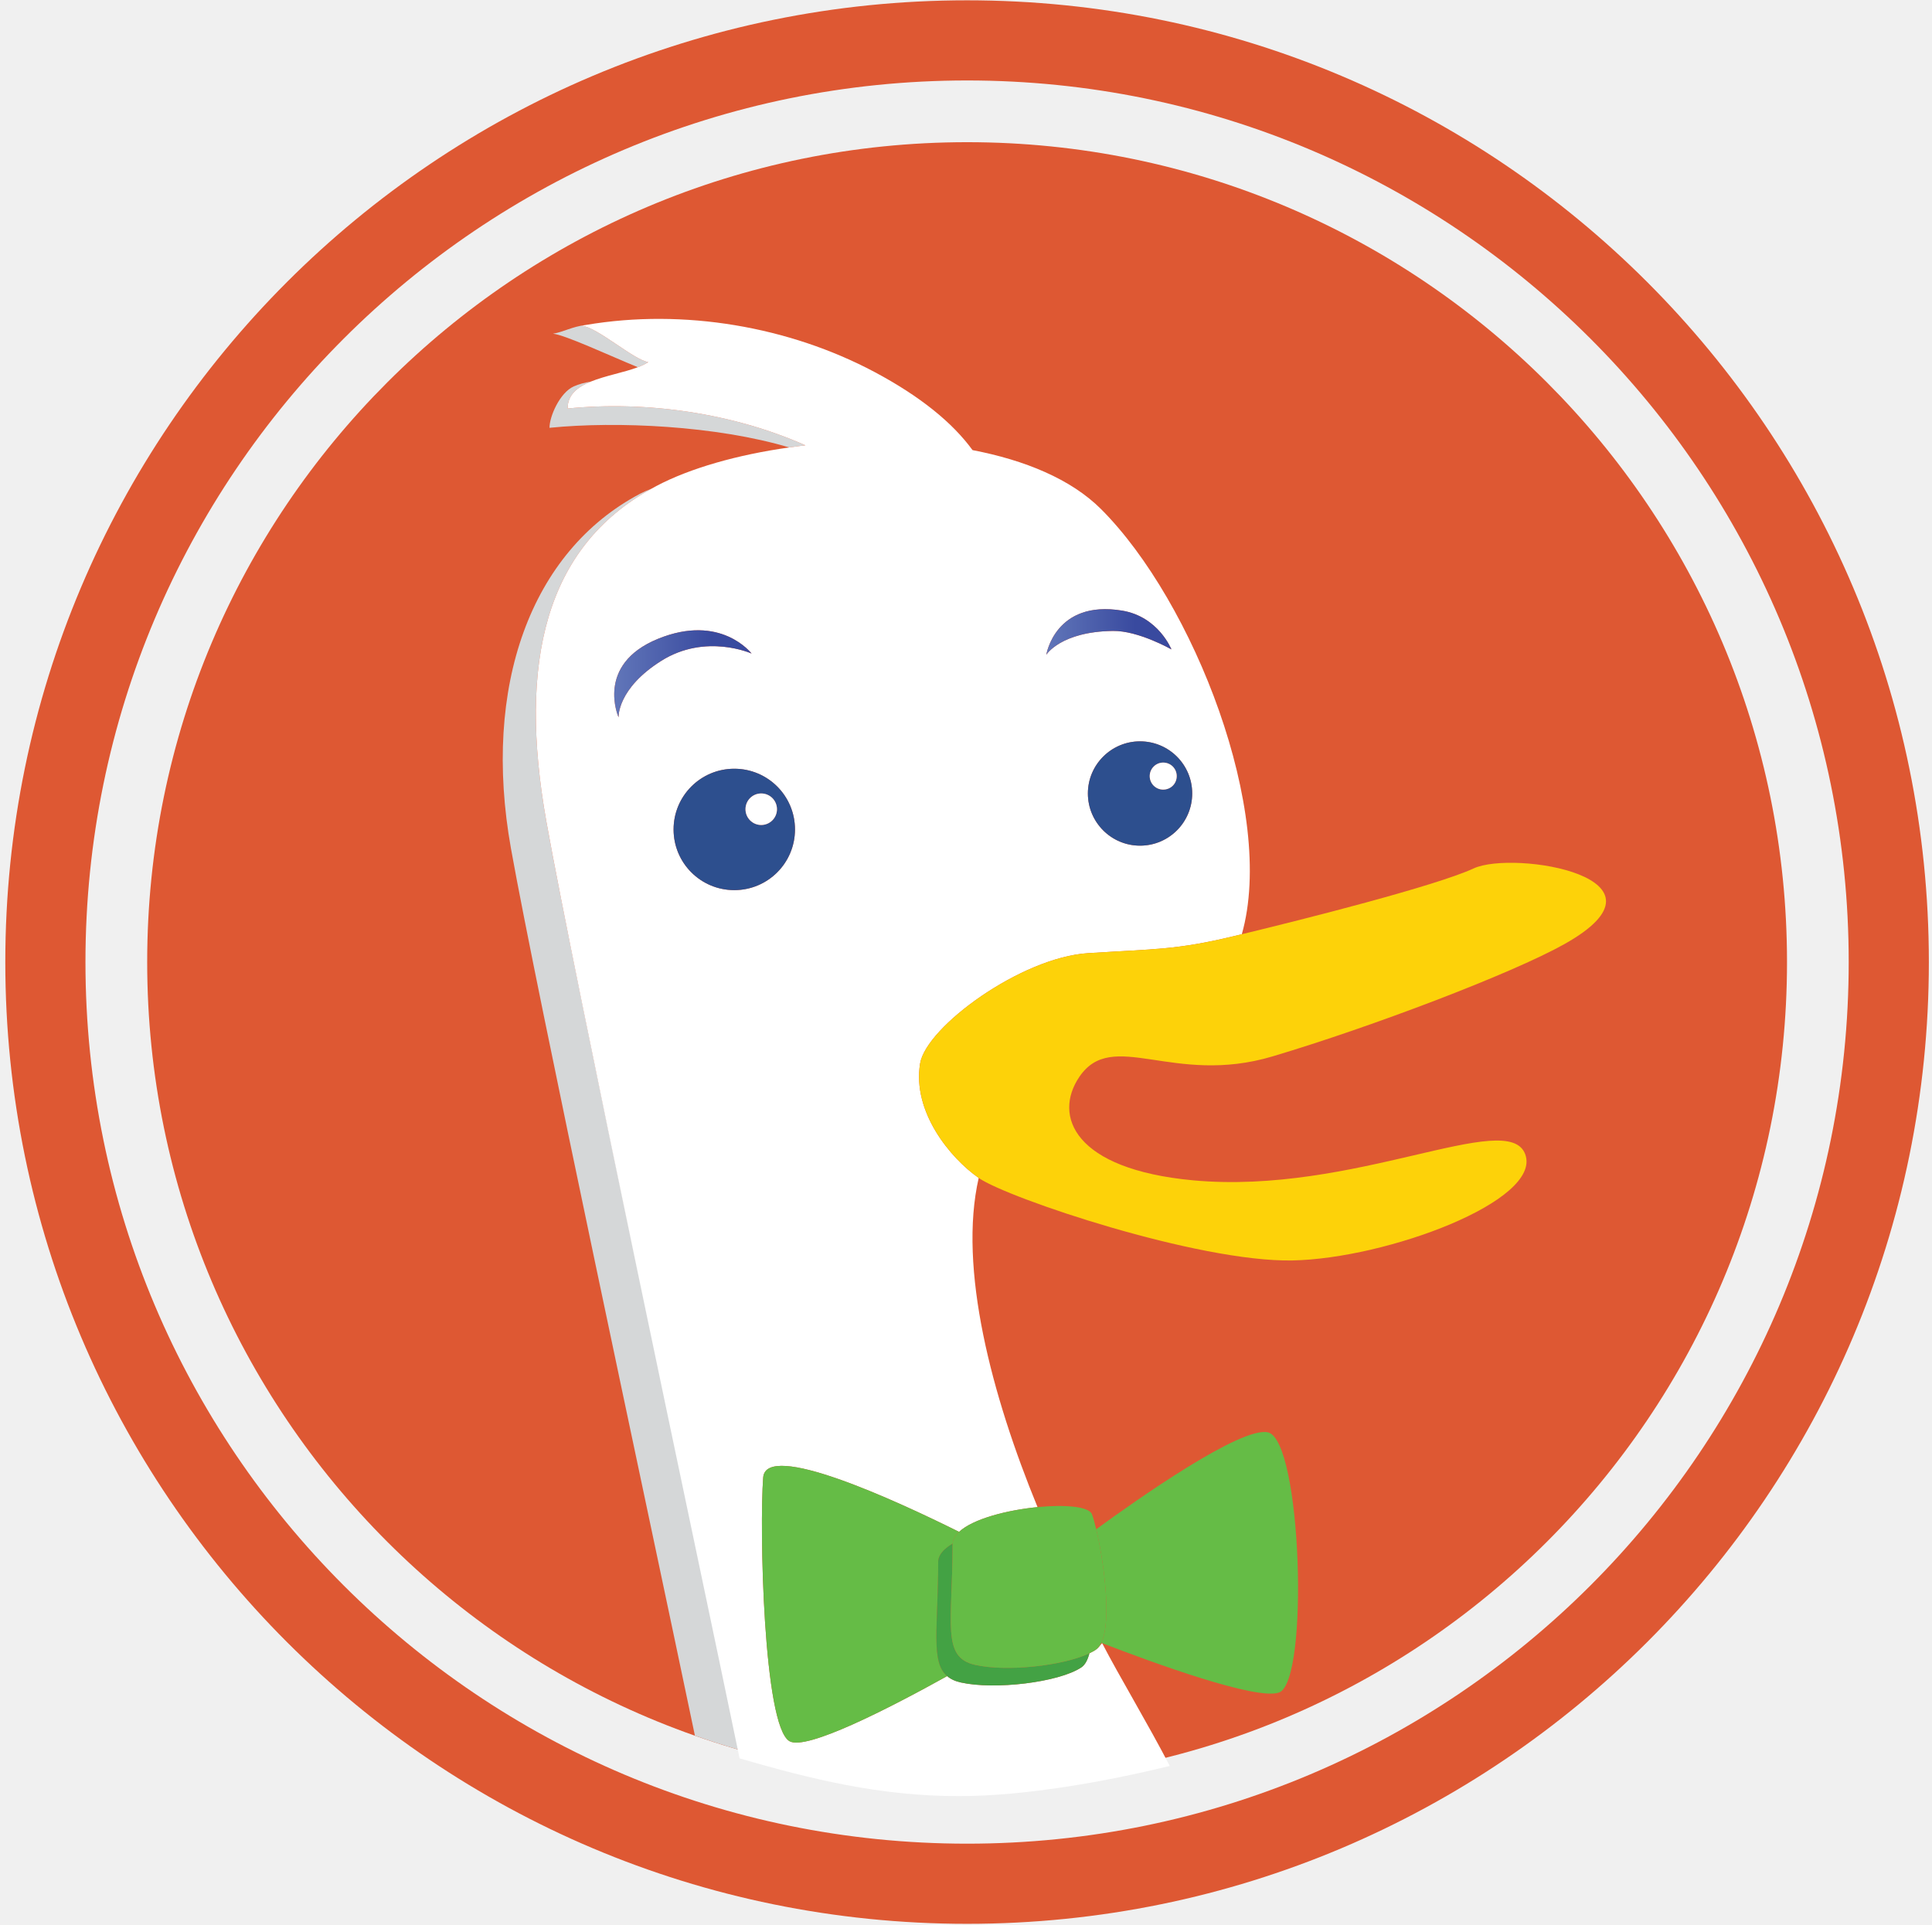
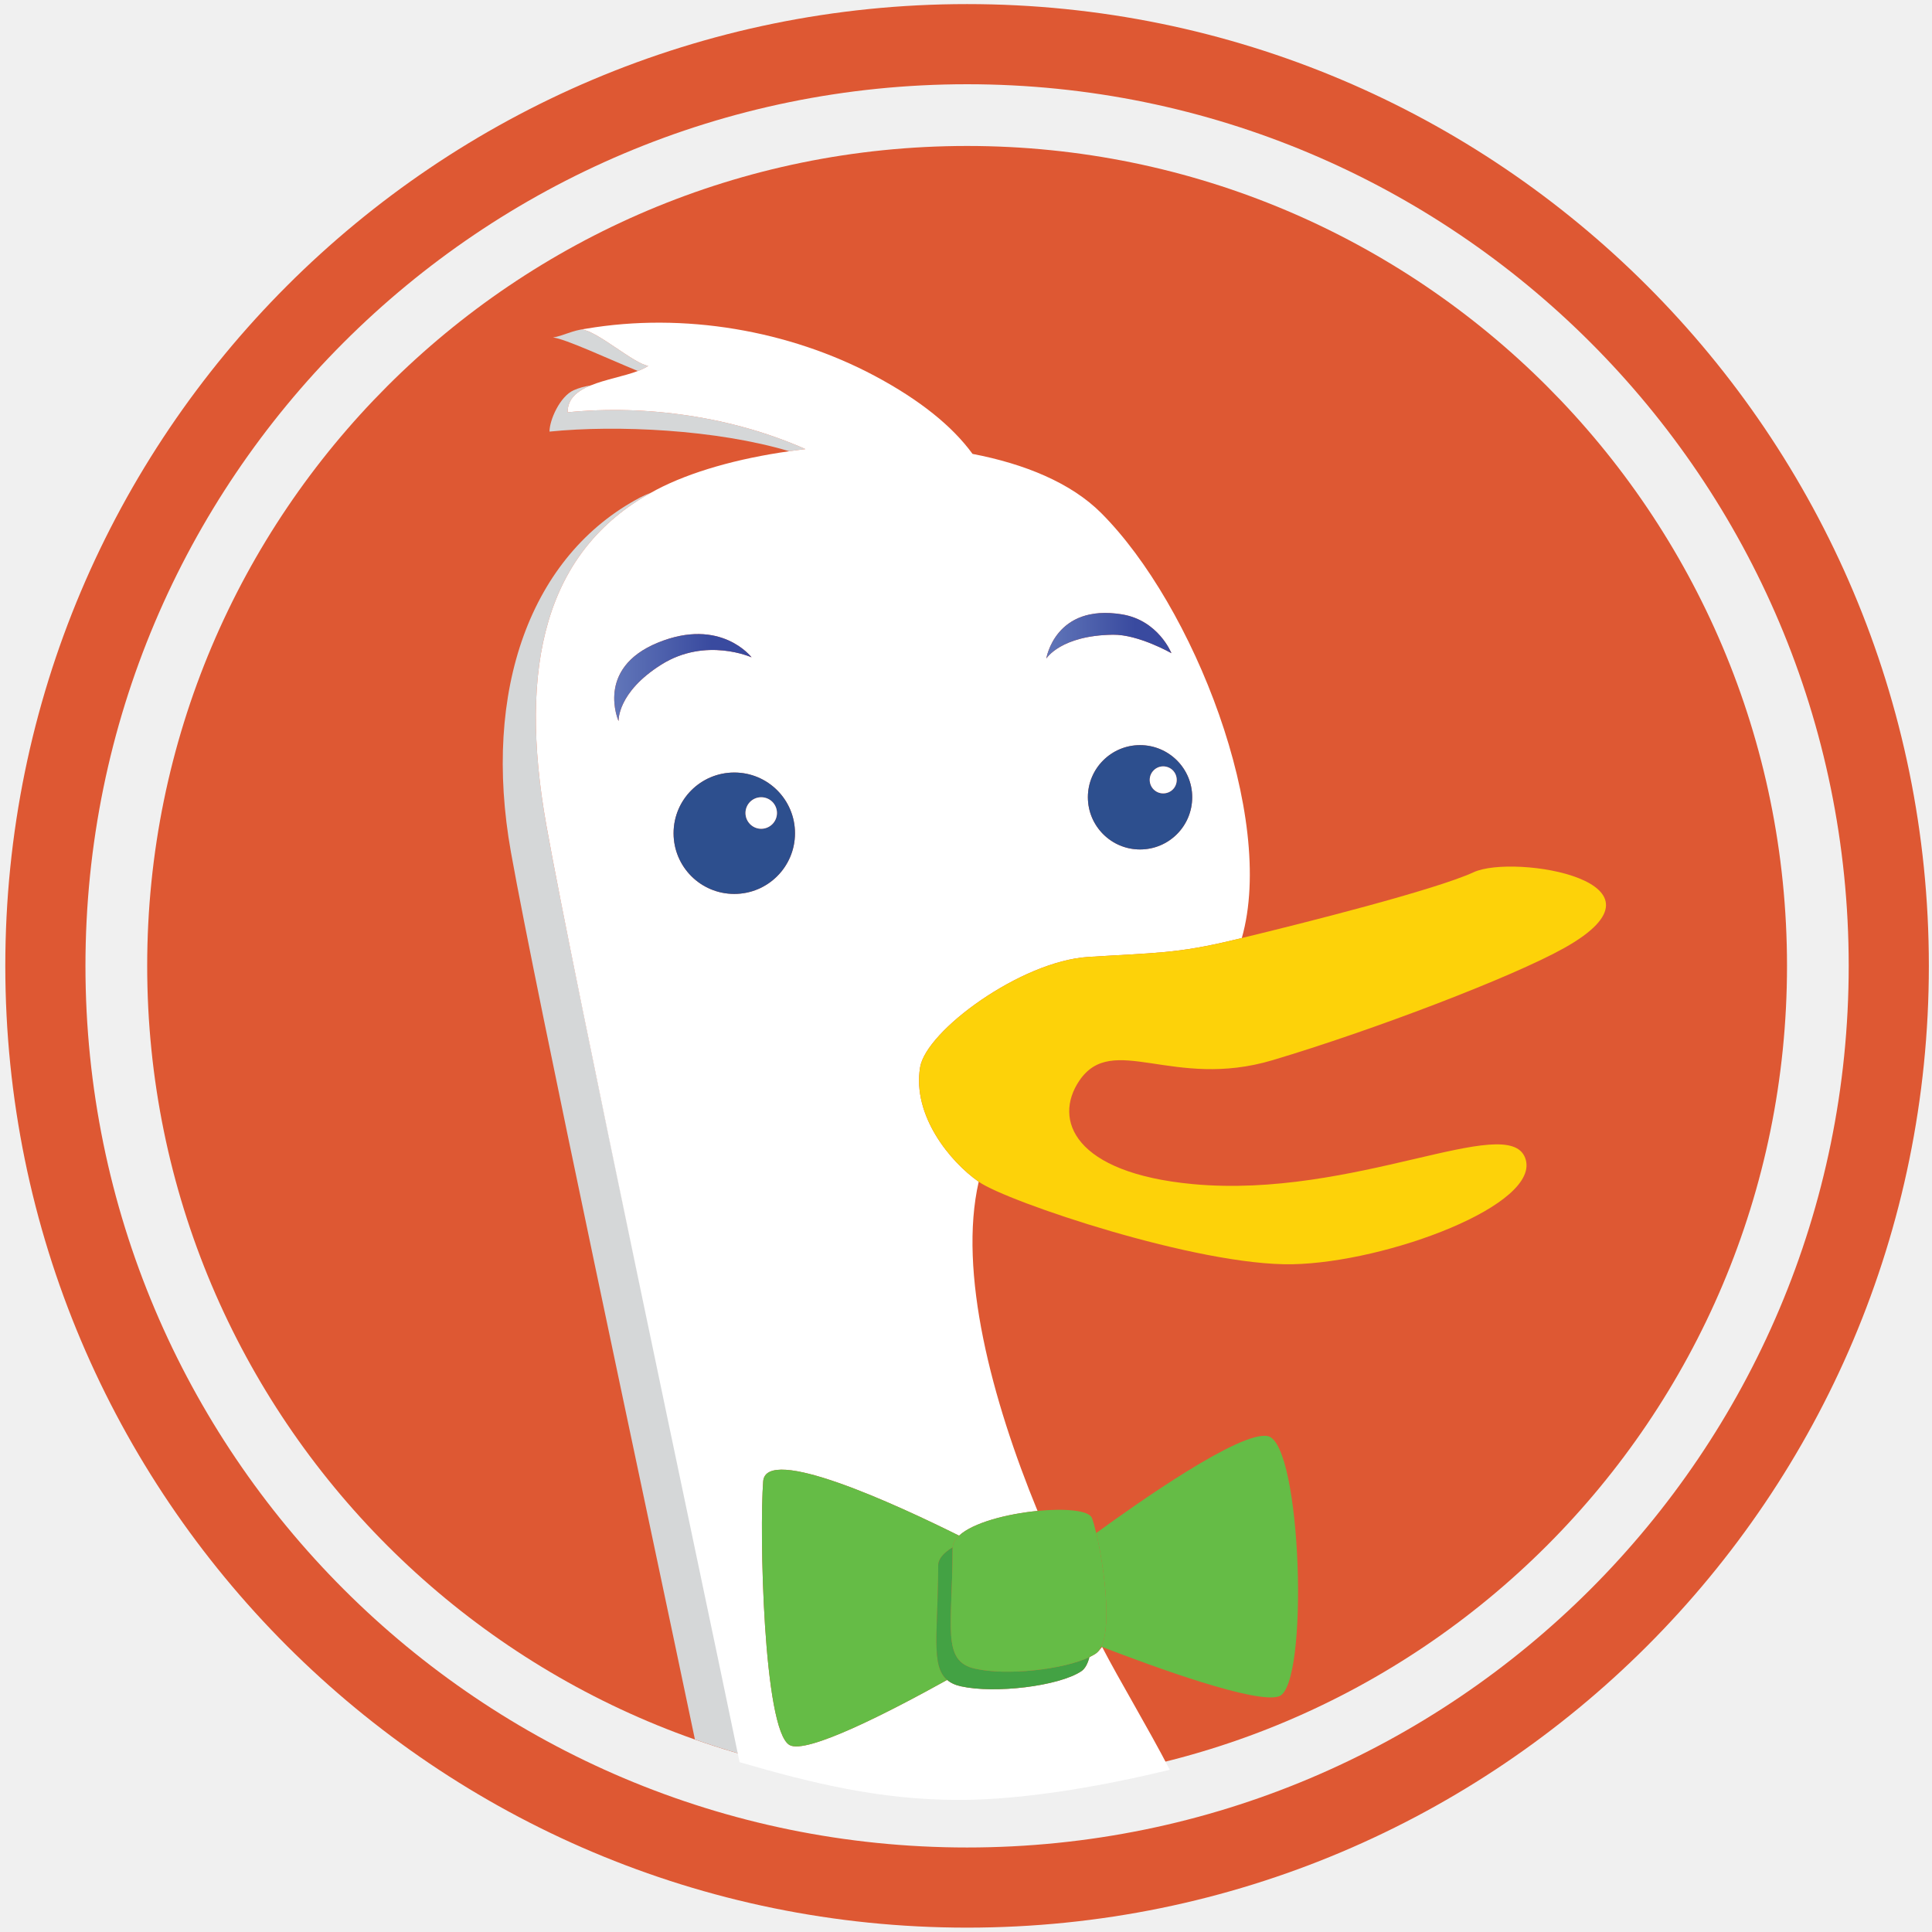
- <svg xmlns="http://www.w3.org/2000/svg" width="256px" height="255px" viewBox="0 0 256 255" version="1.1" preserveAspectRatio="xMidYMid">
+ <svg xmlns="http://www.w3.org/2000/svg" width="150" height="150" viewBox="0 0 256 255" version="1.1" preserveAspectRatio="xMidYMid">
  <defs>
    <linearGradient x1="71.005%" y1="100%" x2="0%" y2="100%" id="linearGradient-1">
      <stop stop-color="#394A9F" offset="0%" />
      <stop stop-color="#6176B9" offset="100%" />
    </linearGradient>
  </defs>
-   <g>
+   <g id="the_actual_icon">
    <path d="M128.145,18.841 C188.147,18.841 236.788,67.482 236.788,127.484 C236.788,187.485 188.147,236.126 128.145,236.126 C68.144,236.126 19.503,187.485 19.503,127.484 C19.503,67.482 68.144,18.841 128.145,18.841" fill="#DE5833" />
    <path d="M128.143,254.922 C198.526,254.922 255.583,197.865 255.583,127.482 C255.583,57.099 198.526,0.042 128.143,0.042 C57.76,0.042 0.703,57.099 0.703,127.482 C0.703,197.865 57.76,254.922 128.143,254.922 L128.143,254.922 Z M128.143,244.302 C63.625,244.302 11.323,192 11.323,127.482 C11.323,62.964 63.625,10.662 128.143,10.662 C192.661,10.662 244.963,62.964 244.963,127.482 C244.963,192 192.661,244.302 128.143,244.302 L128.143,244.302 Z" fill="#DE5833" />
    <g transform="translate(66, 42)">
      <path d="M9.219,12.13 C9.198,10.303 10.525,9.28 12.288,8.563 C11.481,8.695 10.708,8.897 10.012,9.209 C8.174,10.042 6.8,13.196 6.813,14.689 C15.736,13.787 28.931,14.411 38.58,17.291 C39.292,17.191 40.004,17.091 40.727,17.008 C31.103,12.735 19.661,11.085 9.219,12.13" fill="#D5D7D8" />
      <path d="M11.048,1.15 C11.249,1.114 11.453,1.089 11.655,1.055 C9.73,1.294 8.715,1.982 7.27,2.219 C8.839,2.358 14.784,5.133 18.52,6.659 C19.044,6.46 19.516,6.239 19.901,5.978 C17.964,5.692 13.151,1.342 11.048,1.15" fill="#D5D7D8" />
      <path d="M20.326,22.756 C19.791,22.962 19.283,23.177 18.843,23.408 C4.298,31.071 -2.127,48.97 1.702,70.418 C5.197,89.936 19.522,156.623 26.081,187.989 C27.996,188.662 29.934,189.287 31.896,189.854 C26.055,161.614 10.112,87.614 6.392,66.831 C2.621,45.688 6.29,30.517 20.326,22.756" fill="#D5D7D8" />
      <path d="M79.184,176.618 C78.944,176.778 78.658,176.928 78.353,177.074 C78.127,177.95 77.782,178.614 77.279,178.948 C74.275,180.941 65.79,181.945 61.31,180.941 C60.539,180.77 59.955,180.487 59.499,180.098 C51.85,184.345 40.85,189.999 38.616,188.725 C35.126,186.724 34.62,160.274 35.126,153.783 C35.495,148.883 52.707,156.82 61.08,160.983 C62.931,159.254 67.466,158.097 71.48,157.704 C65.415,142.943 60.942,126.059 63.684,114.086 C59.894,111.445 54.871,105.32 55.917,98.927 C56.723,94.061 69.297,84.855 78.2,84.299 C87.123,83.736 89.904,83.863 97.338,82.083 C97.71,81.994 98.119,81.896 98.547,81.793 C103.123,65.706 92.148,37.719 79.906,25.472 C75.915,21.481 69.779,18.969 62.865,17.643 C60.206,13.994 55.917,10.505 49.845,7.274 C38.57,1.288 24.636,-1.149 11.655,1.055 C11.453,1.089 11.249,1.114 11.048,1.15 C13.151,1.342 17.964,5.692 19.901,5.978 C19.516,6.239 19.044,6.46 18.52,6.659 C16.702,7.351 14.231,7.771 12.288,8.563 C10.525,9.28 9.198,10.303 9.219,12.13 C19.661,11.085 31.103,12.735 40.727,17.008 C40.004,17.091 39.292,17.191 38.58,17.291 C31.755,18.251 25.482,20.019 20.95,22.41 C20.737,22.521 20.535,22.641 20.326,22.756 C6.29,30.517 2.621,45.688 6.392,66.831 C10.112,87.614 26.159,162.76 32,191 C41.603,193.779 50.582,196 61.08,196 C69.992,196 80.711,194.025 89,192 C86.089,186.387 82.344,180.18 80.036,175.729 C79.728,176.096 79.485,176.417 79.184,176.618 Z M85.057,70.057 C81.253,70.057 78.15,66.963 78.15,63.137 C78.15,59.329 81.253,56.234 85.057,56.234 C88.882,56.234 91.973,59.329 91.973,63.137 C91.973,66.963 88.882,70.057 85.057,70.057 L85.057,70.057 Z M89.218,44.049 C89.218,44.049 84.861,41.56 81.48,41.602 C74.532,41.693 72.64,44.763 72.64,44.763 C72.64,44.763 73.806,37.445 82.691,38.913 C87.508,39.714 89.218,44.049 89.218,44.049 L89.218,44.049 Z M15.963,53.046 C15.963,53.046 12.834,46.073 21.173,42.656 C29.521,39.238 33.586,44.601 33.586,44.601 C33.586,44.601 27.524,41.859 21.63,45.563 C15.746,49.263 15.963,53.046 15.963,53.046 L15.963,53.046 Z M23.253,67.908 C23.253,63.462 26.848,59.864 31.3,59.864 C35.74,59.864 39.34,63.462 39.34,67.908 C39.34,72.355 35.74,75.949 31.3,75.949 C26.848,75.951 23.253,72.355 23.253,67.908 L23.253,67.908 Z" fill="#FFFFFF" />
      <path d="M39.34,67.908 C39.34,63.462 35.74,59.864 31.3,59.864 C26.848,59.864 23.253,63.462 23.253,67.908 C23.253,72.355 26.848,75.951 31.3,75.949 C35.74,75.949 39.34,72.355 39.34,67.908 L39.34,67.908 Z M34.862,67.317 C33.72,67.32 32.781,66.381 32.781,65.227 C32.781,64.07 33.717,63.139 34.862,63.139 C36.016,63.139 36.952,64.07 36.952,65.227 C36.952,66.381 36.016,67.317 34.862,67.317 L34.862,67.317 Z" fill="#2D4F8E" />
      <path d="M34.862,63.139 C33.717,63.139 32.781,64.07 32.781,65.227 C32.781,66.381 33.72,67.32 34.862,67.317 C36.016,67.317 36.952,66.381 36.952,65.227 C36.952,64.07 36.016,63.139 34.862,63.139" fill="#FFFFFF" />
      <path d="M85.057,56.234 C81.253,56.234 78.15,59.329 78.15,63.137 C78.15,66.963 81.253,70.057 85.057,70.057 C88.882,70.057 91.973,66.963 91.973,63.137 C91.973,59.329 88.882,56.234 85.057,56.234 L85.057,56.234 Z M88.124,62.628 C87.149,62.628 86.344,61.835 86.344,60.839 C86.344,59.856 87.149,59.049 88.124,59.049 C89.141,59.049 89.921,59.856 89.921,60.839 C89.921,61.835 89.141,62.628 88.124,62.628 L88.124,62.628 Z" fill="#2D4F8E" />
      <path d="M88.124,59.049 C87.149,59.049 86.344,59.856 86.344,60.839 C86.344,61.835 87.149,62.628 88.124,62.628 C89.141,62.628 89.921,61.835 89.921,60.839 C89.921,59.856 89.141,59.049 88.124,59.049" fill="#FFFFFF" />
      <path d="M33.586,44.601 C33.586,44.601 29.521,39.238 21.173,42.656 C12.834,46.073 15.963,53.046 15.963,53.046 C15.963,53.046 15.746,49.263 21.63,45.563 C27.524,41.859 33.586,44.601 33.586,44.601" fill="url(#linearGradient-1)" />
      <path d="M82.691,38.913 C73.806,37.445 72.64,44.763 72.64,44.763 C72.64,44.763 74.532,41.693 81.48,41.602 C84.861,41.56 89.218,44.049 89.218,44.049 C89.218,44.049 87.508,39.714 82.691,38.913" fill="url(#linearGradient-1)" />
      <path d="M78.2,84.299 C69.297,84.855 56.723,94.061 55.917,98.927 C54.871,105.32 59.894,111.445 63.684,114.086 C63.694,114.093 63.705,114.102 63.715,114.109 C67.504,116.745 92.733,125.256 105.25,125.02 C117.781,124.776 138.361,117.102 136.101,110.953 C133.851,104.802 113.412,116.38 92.094,114.404 C76.306,112.937 73.519,105.864 77.015,100.698 C81.412,94.205 89.421,101.93 102.631,97.977 C115.861,94.035 134.363,86.979 141.228,83.137 C157.101,74.288 134.586,70.618 129.268,73.073 C124.227,75.402 106.681,79.83 98.547,81.793 C98.119,81.896 97.71,81.994 97.338,82.083 C89.904,83.863 87.123,83.736 78.2,84.299" fill="#FDD209" />
    </g>
    <g transform="translate(100, 189)">
      <path d="M24.316,17.97 C24.316,17.049 25.057,16.234 26.233,15.539 C26.266,14.98 26.57,14.46 27.08,13.983 C18.707,9.82 1.495,1.883 1.126,6.783 C0.62,13.274 1.126,39.724 4.616,41.725 C6.85,42.999 17.85,37.345 25.499,33.098 C23.292,31.217 24.316,26.651 24.316,17.97" fill="#65BC46" />
      <path d="M45.925,28.686 C45.961,28.7 46,28.715 46.036,28.729 C52.89,31.374 66.534,36.353 69.497,35.266 C73.492,33.739 72.492,1.813 68.008,0.796 C64.416,-0.001 50.665,9.688 45.255,13.635 C46.212,17.676 47.37,25.68 45.925,28.686" fill="#65BC46" />
      <path d="M29.214,31.611 C24.719,30.615 26.221,26.118 26.221,15.64 C26.221,15.606 26.231,15.573 26.233,15.539 C25.057,16.234 24.316,17.049 24.316,17.97 C24.316,26.651 23.292,31.217 25.499,33.098 C25.955,33.487 26.539,33.77 27.31,33.941 C31.79,34.945 40.275,33.941 43.279,31.948 C43.782,31.614 44.127,30.95 44.353,30.074 C40.837,31.758 33.329,32.547 29.214,31.611" fill="#43A244" />
      <path d="M27.08,13.983 C26.57,14.46 26.266,14.98 26.233,15.539 C26.231,15.573 26.221,15.606 26.221,15.64 C26.221,26.118 24.719,30.615 29.214,31.611 C33.329,32.547 40.837,31.758 44.353,30.074 C44.658,29.928 44.944,29.778 45.184,29.618 C45.485,29.417 45.728,29.096 45.925,28.686 C47.37,25.68 46.212,17.676 45.255,13.635 C45.044,12.746 44.844,12.046 44.683,11.636 C44.27,10.614 41.089,10.351 37.48,10.704 C33.466,11.097 28.931,12.254 27.08,13.983" fill="#65BC46" />
    </g>
  </g>
</svg>
